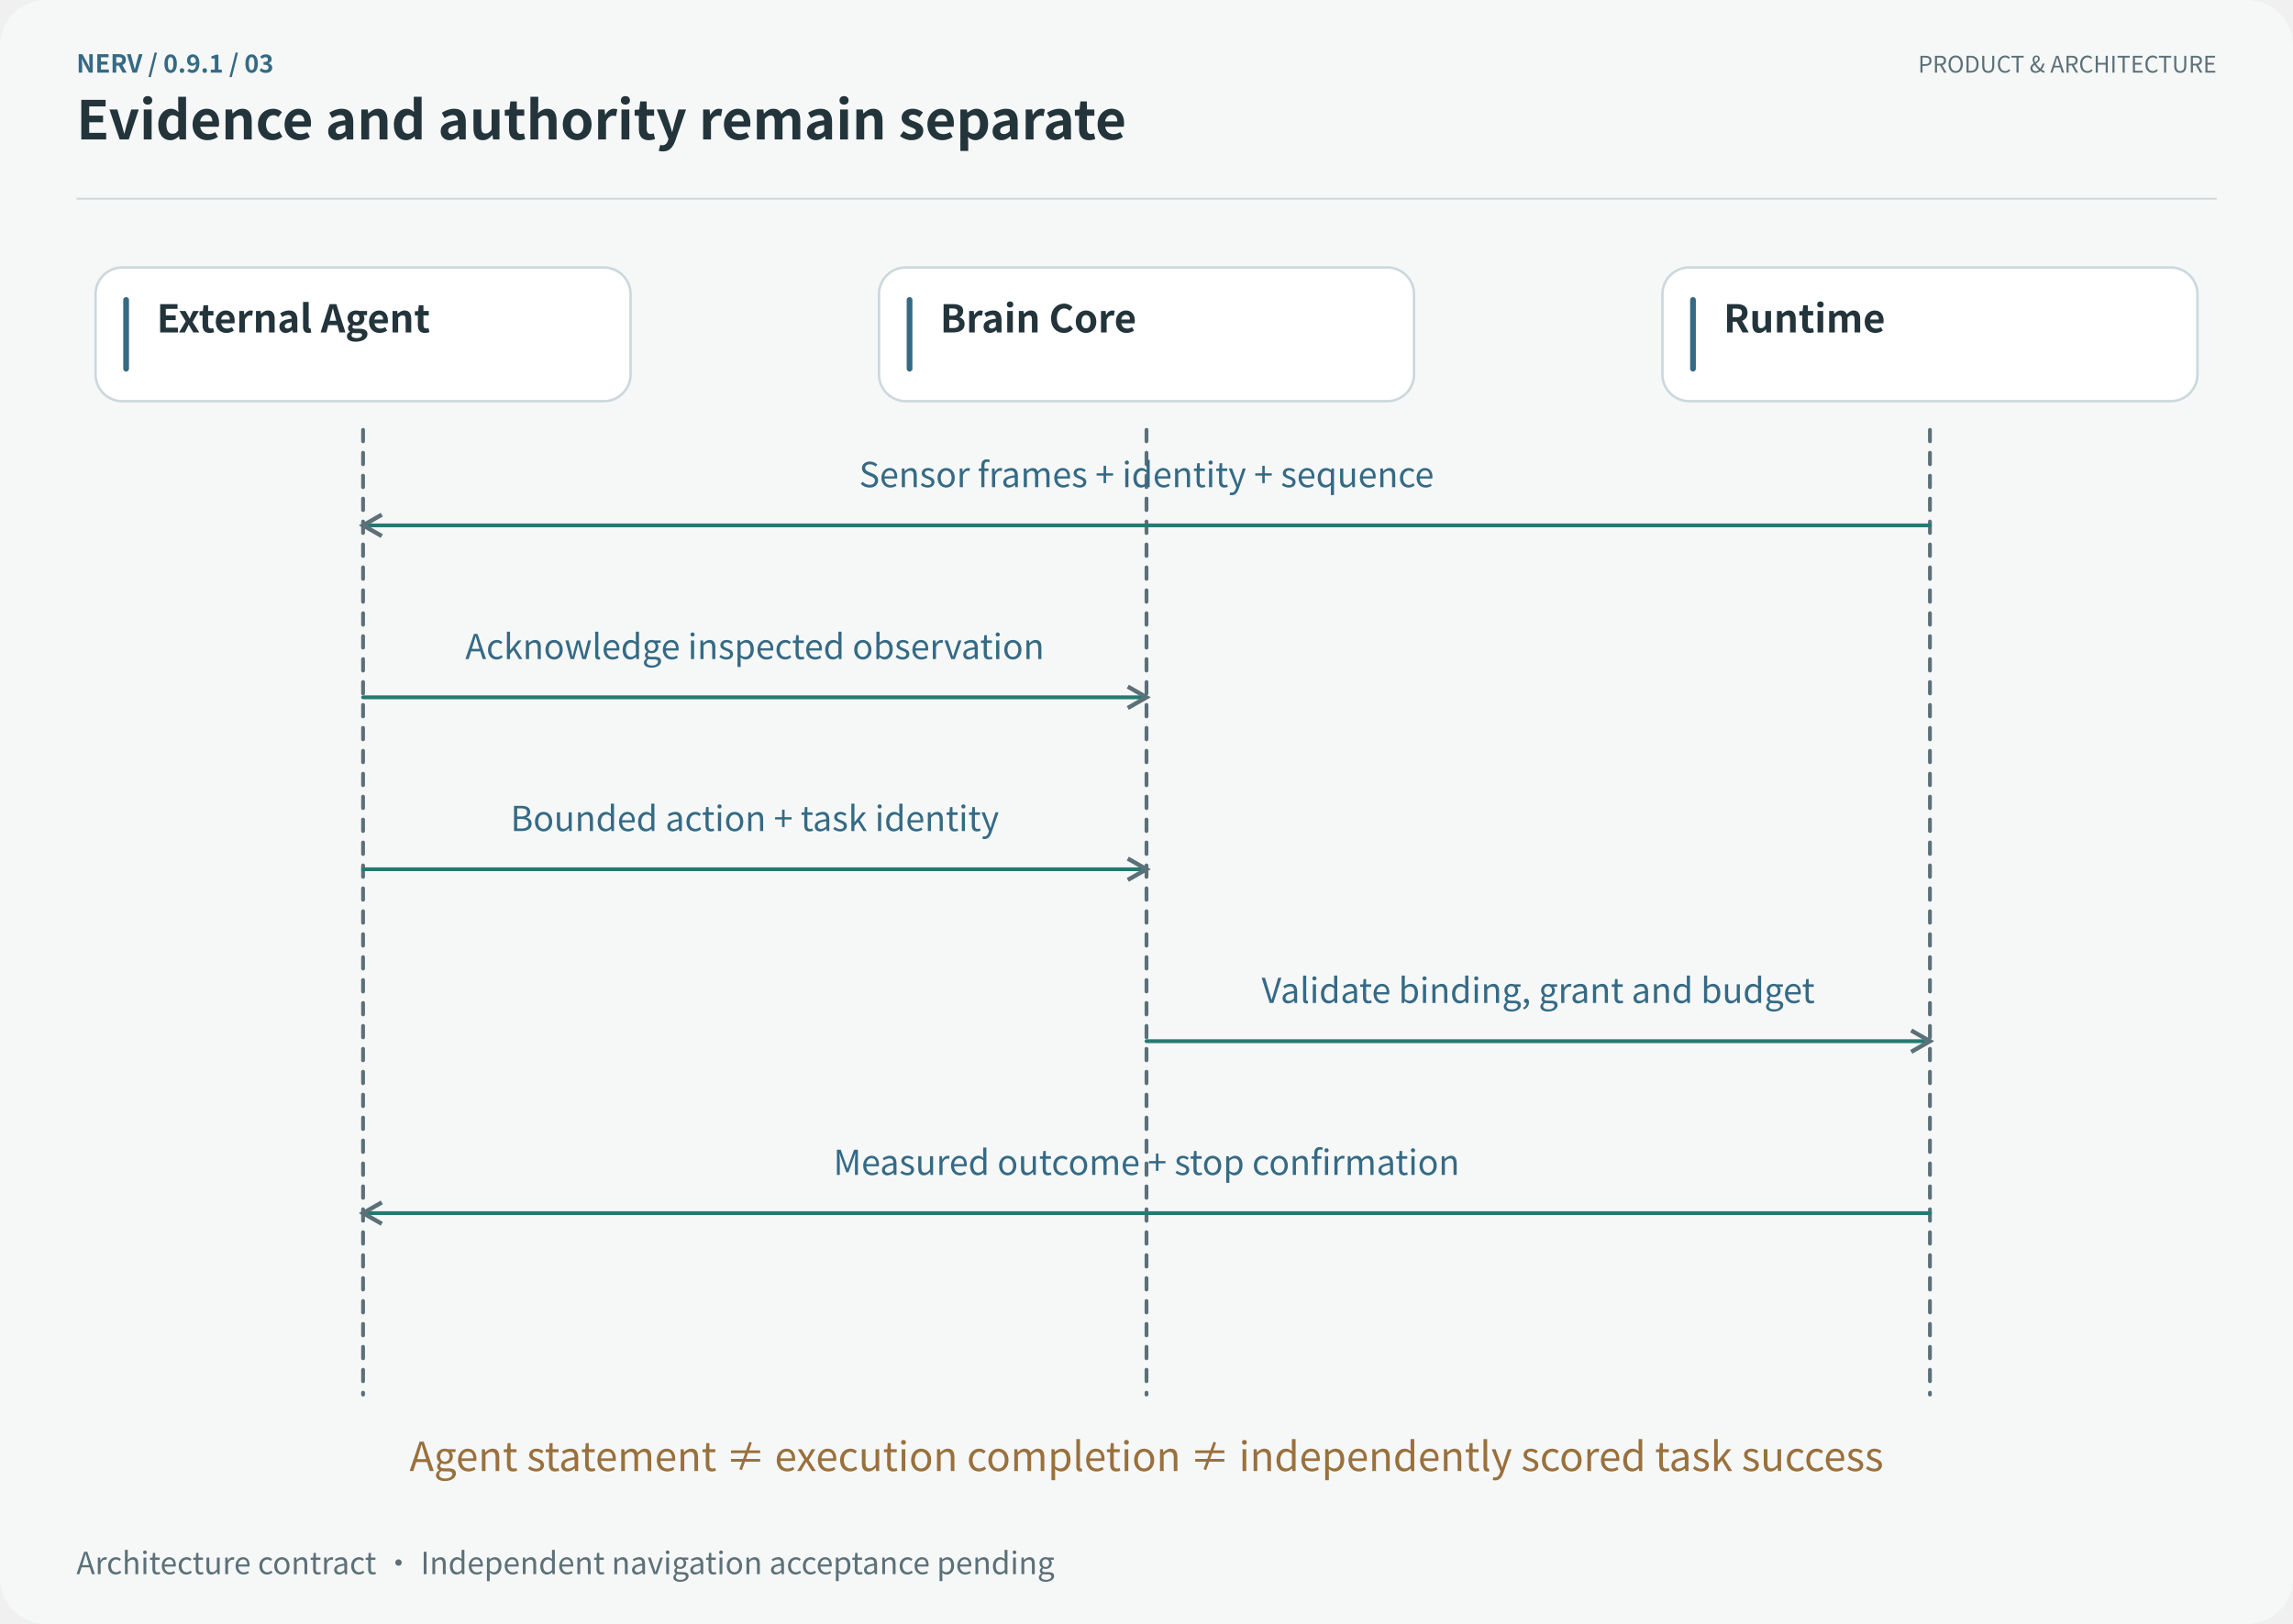
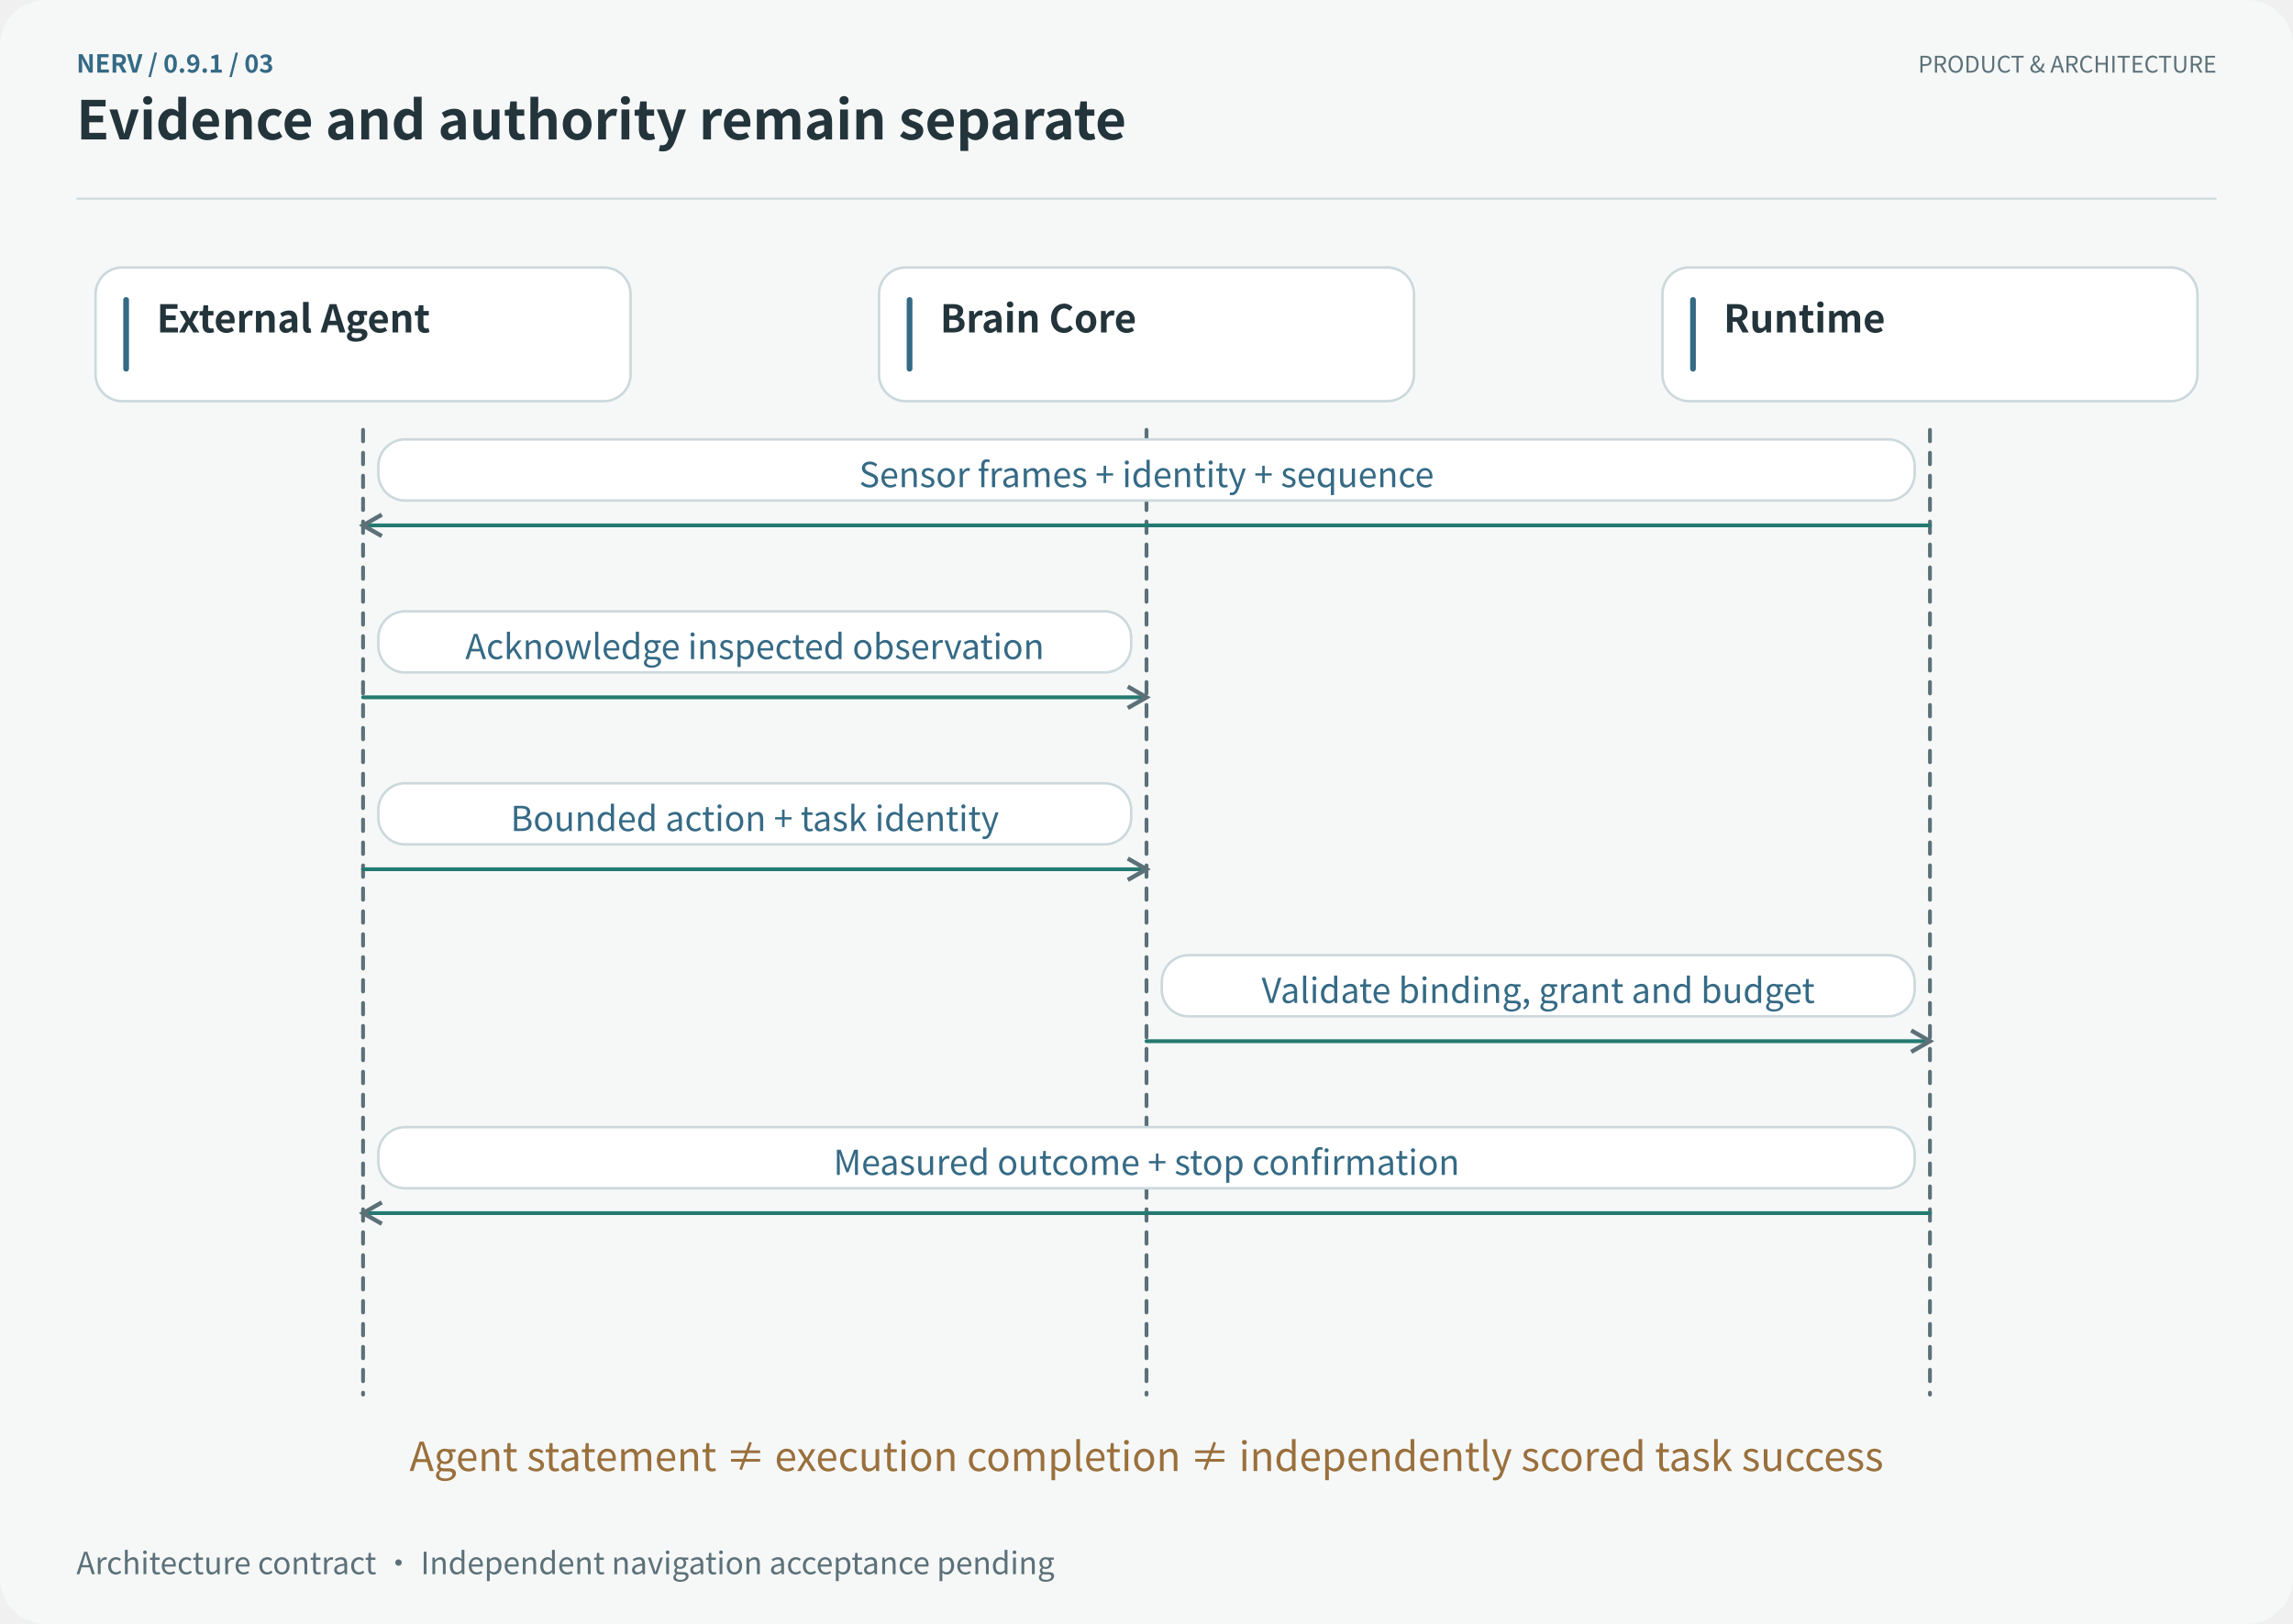
<svg xmlns="http://www.w3.org/2000/svg" width="1200" height="850" viewBox="0 0 1200 850" role="img" aria-labelledby="title desc">
  <defs>
    <marker id="arrow" viewBox="0 0 10 10" refX="8" refY="5" markerWidth="7" markerHeight="7" orient="auto-start-reverse">
      <path d="M1 1 L8 5 L1 9" fill="none" stroke="#5c7078" stroke-width="1.6" />
    </marker>
  </defs>
  <style>text {font-family:"Noto Sans CJK SC",Arial,sans-serif;fill:#23343b;} .muted{fill:#5c7078;} .mono{font-family:"DejaVu Sans Mono",monospace;}</style>
  <rect width="1200" height="850" rx="24" fill="#f6f8f8" />
  <path d="M40 104H1160" stroke="#ccd8dc" />
  <text x="40" y="38" font-size="13" style="fill:#356a85" font-weight="700" text-anchor="start">NERV   /   0.9.1 / 03</text>
  <text x="40" y="73" font-size="28" style="fill:#23343b" font-weight="700" text-anchor="start">Evidence and authority remain separate</text>
  <text x="1160" y="38" font-size="12" style="fill:#5c7078" font-weight="400" text-anchor="end">PRODUCT &amp; ARCHITECTURE</text>
  <text x="40" y="824" font-size="16" style="fill:#5c7078" font-weight="400" text-anchor="start">Architecture contract · Independent navigation acceptance pending</text>
  <rect x="50" y="140" width="280" height="70" rx="14" fill="white" stroke="#ccd8dc" stroke-width="1.3" />
  <path d="M66 157v36" stroke="#356a85" stroke-width="3" stroke-linecap="round" />
  <text x="82" y="174" font-size="20" style="fill:#23343b" font-weight="600" text-anchor="start">External Agent</text>
  <path d="M190,225 L190,730" fill="none" stroke="#5c7078" stroke-width="2" stroke-linecap="round" stroke-linejoin="round" stroke-dasharray="6 6" />
  <rect x="460" y="140" width="280" height="70" rx="14" fill="white" stroke="#ccd8dc" stroke-width="1.3" />
  <path d="M476 157v36" stroke="#356a85" stroke-width="3" stroke-linecap="round" />
  <text x="492" y="174" font-size="20" style="fill:#23343b" font-weight="600" text-anchor="start">Brain Core</text>
  <path d="M600,225 L600,730" fill="none" stroke="#5c7078" stroke-width="2" stroke-linecap="round" stroke-linejoin="round" stroke-dasharray="6 6" />
  <rect x="870" y="140" width="280" height="70" rx="14" fill="white" stroke="#ccd8dc" stroke-width="1.3" />
  <path d="M886 157v36" stroke="#356a85" stroke-width="3" stroke-linecap="round" />
  <text x="902" y="174" font-size="20" style="fill:#23343b" font-weight="600" text-anchor="start">Runtime</text>
  <path d="M1010,225 L1010,730" fill="none" stroke="#5c7078" stroke-width="2" stroke-linecap="round" stroke-linejoin="round" stroke-dasharray="6 6" />
+   <rect x="198" y="230" width="804" height="32" rx="14" fill="#ffffff" stroke="#ccd8dc" stroke-width="1.3" />
  <text x="600.0" y="255" font-size="18" style="fill:#356a85" font-weight="400" text-anchor="middle">Sensor frames + identity + sequence</text>
  <path d="M1010,275 L190,275" fill="none" stroke="#247a71" stroke-width="2" stroke-linecap="round" stroke-linejoin="round" marker-end="url(#arrow)" />
+   <rect x="198" y="320" width="394" height="32" rx="14" fill="#ffffff" stroke="#ccd8dc" stroke-width="1.3" />
  <text x="395.0" y="345" font-size="18" style="fill:#356a85" font-weight="400" text-anchor="middle">Acknowledge inspected observation</text>
  <path d="M190,365 L600,365" fill="none" stroke="#247a71" stroke-width="2" stroke-linecap="round" stroke-linejoin="round" marker-end="url(#arrow)" />
+   <rect x="198" y="410" width="394" height="32" rx="14" fill="#ffffff" stroke="#ccd8dc" stroke-width="1.3" />
  <text x="395.0" y="435" font-size="18" style="fill:#356a85" font-weight="400" text-anchor="middle">Bounded action + task identity</text>
  <path d="M190,455 L600,455" fill="none" stroke="#247a71" stroke-width="2" stroke-linecap="round" stroke-linejoin="round" marker-end="url(#arrow)" />
+   <rect x="608" y="500" width="394" height="32" rx="14" fill="#ffffff" stroke="#ccd8dc" stroke-width="1.3" />
  <text x="805.0" y="525" font-size="18" style="fill:#356a85" font-weight="400" text-anchor="middle">Validate binding, grant and budget</text>
  <path d="M600,545 L1010,545" fill="none" stroke="#247a71" stroke-width="2" stroke-linecap="round" stroke-linejoin="round" marker-end="url(#arrow)" />
+   <rect x="198" y="590" width="804" height="32" rx="14" fill="#ffffff" stroke="#ccd8dc" stroke-width="1.3" />
  <text x="600.0" y="615" font-size="18" style="fill:#356a85" font-weight="400" text-anchor="middle">Measured outcome + stop confirmation</text>
  <path d="M1010,635 L190,635" fill="none" stroke="#247a71" stroke-width="2" stroke-linecap="round" stroke-linejoin="round" marker-end="url(#arrow)" />
  <text x="600" y="770" font-size="21" style="fill:#9a703c" font-weight="400" text-anchor="middle">Agent statement ≠ execution completion ≠ independently scored task success</text>
</svg>
